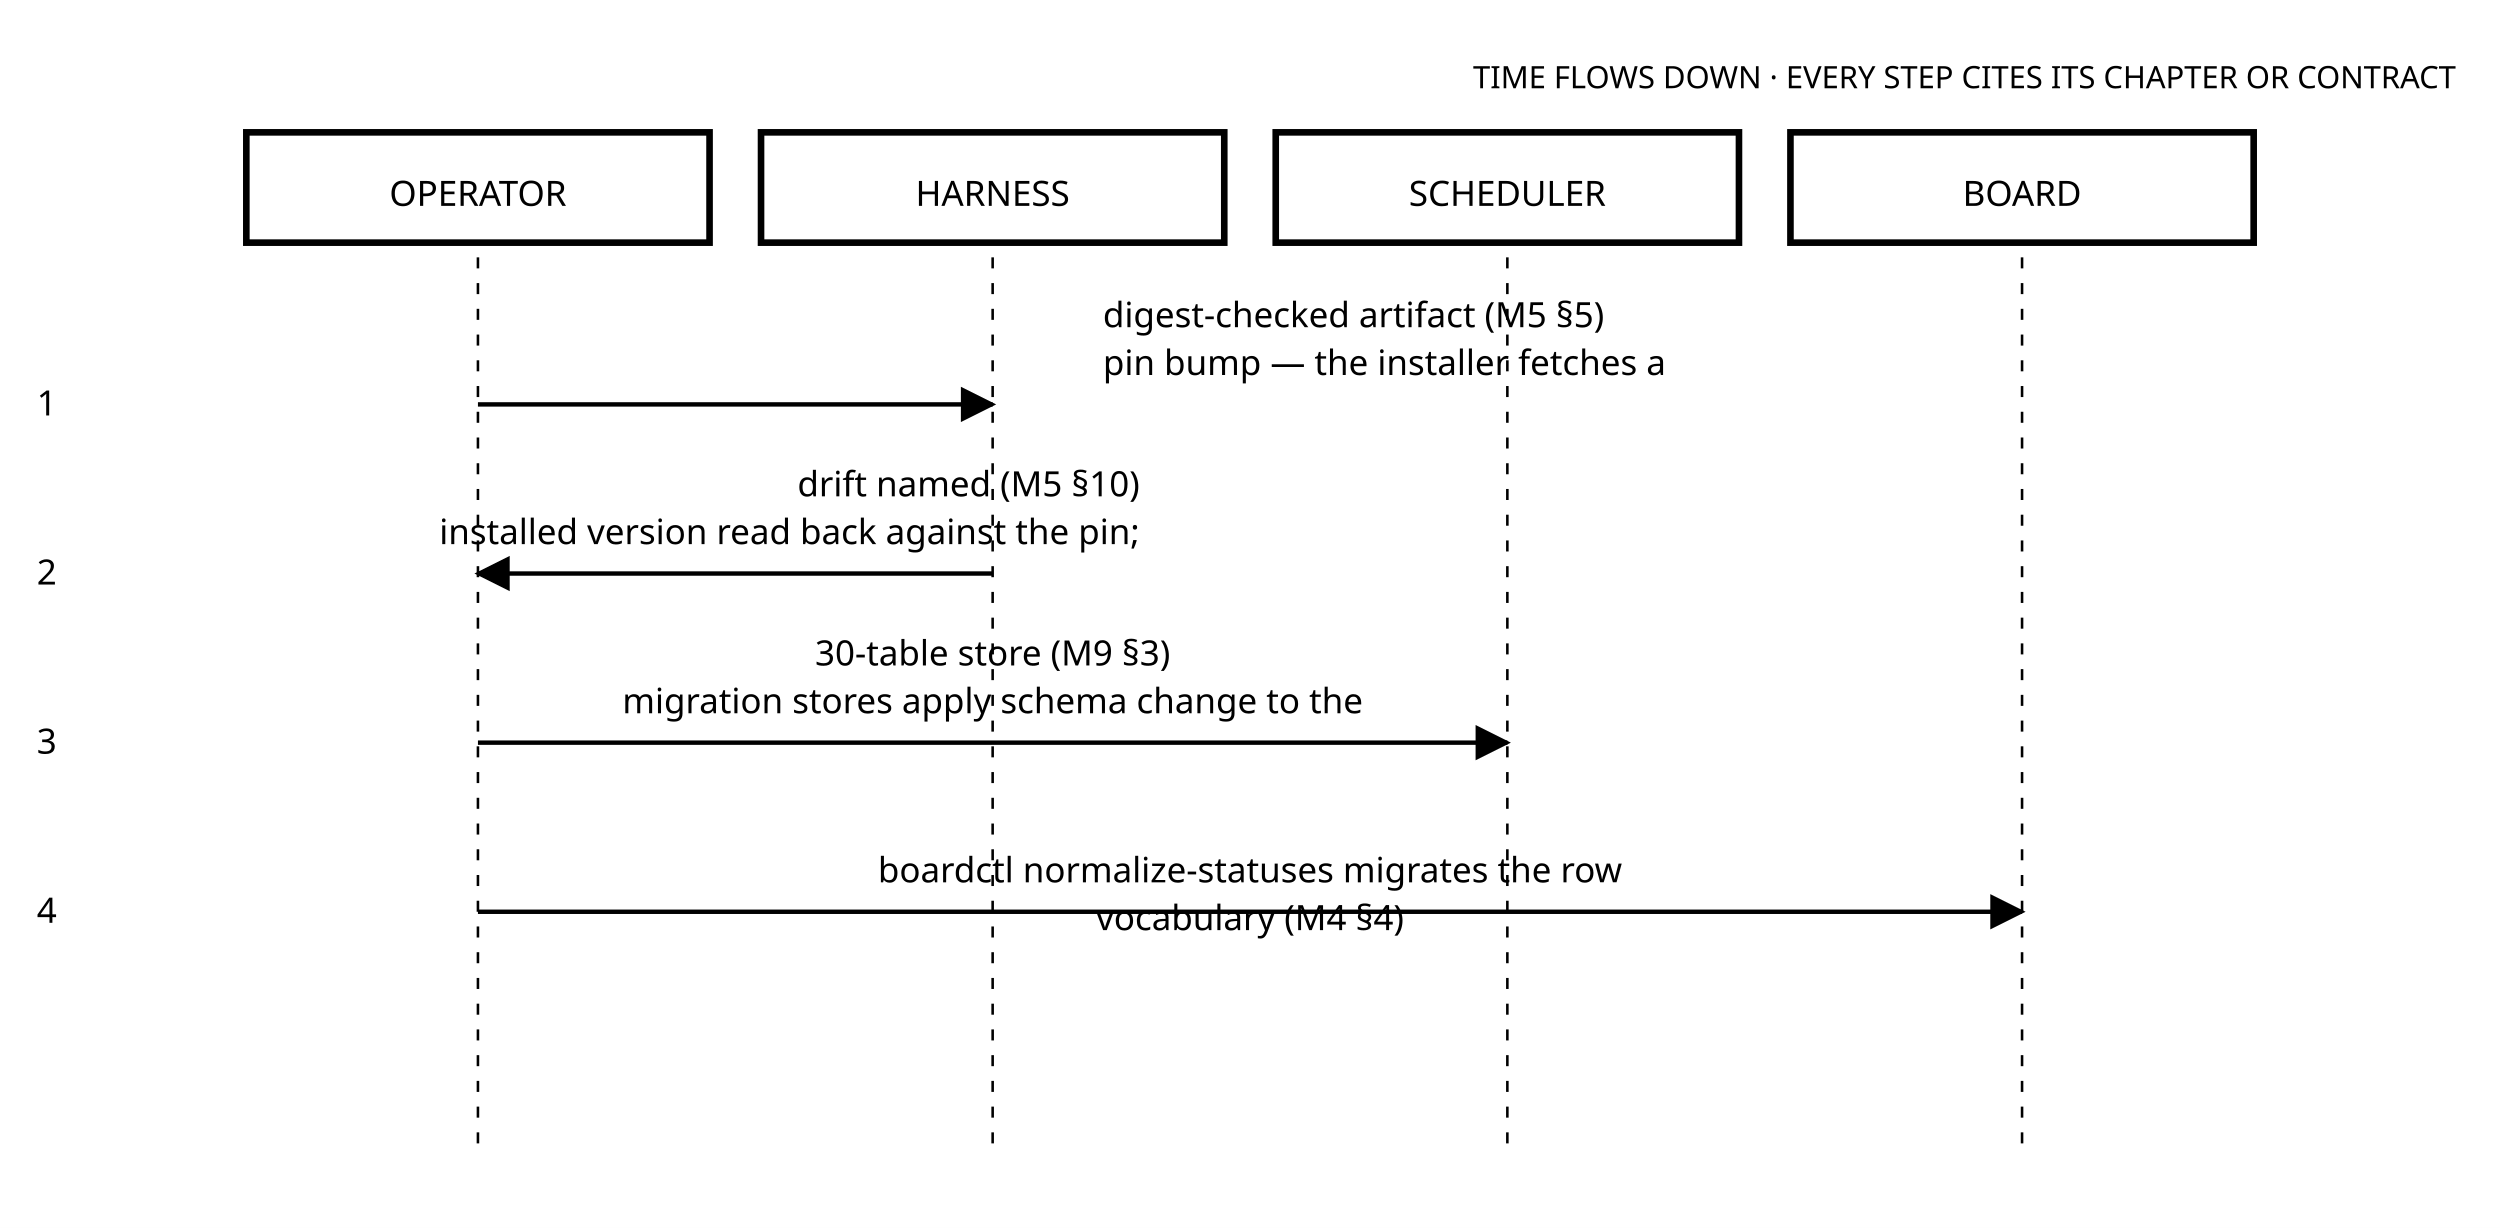
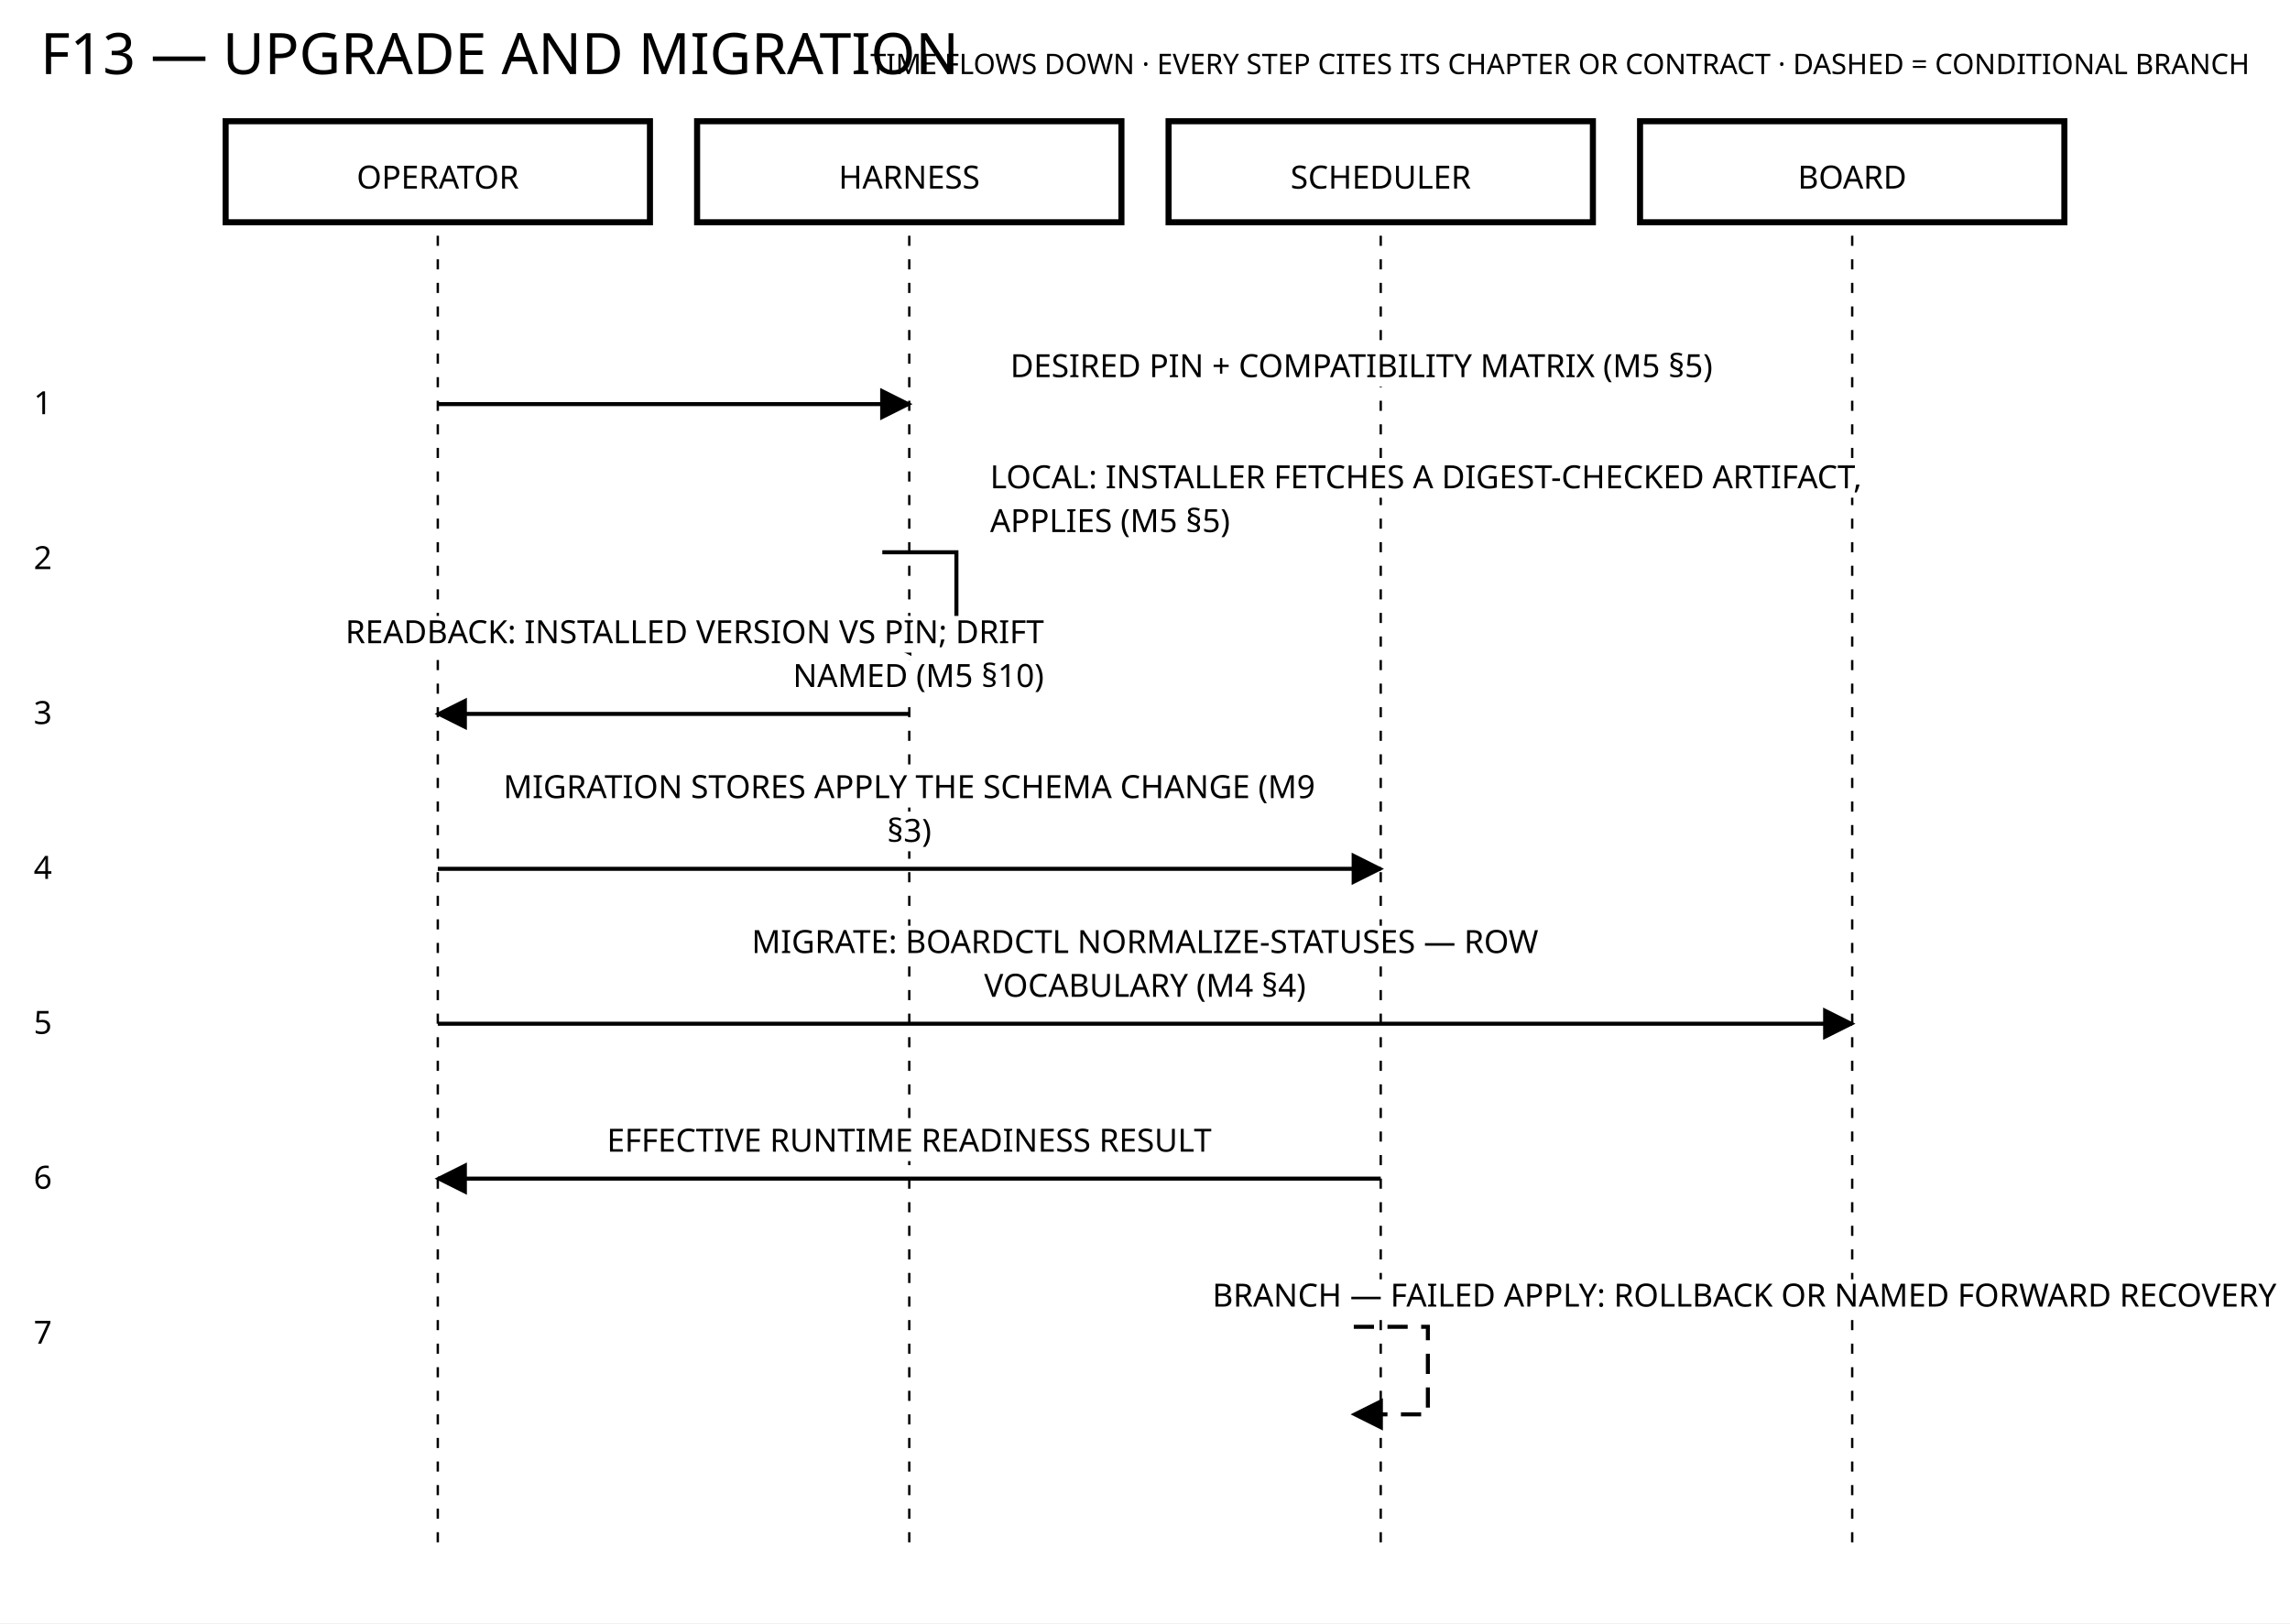
- <svg xmlns="http://www.w3.org/2000/svg" width="170.0mm" height="83.5mm" viewBox="0 0 680 334.0" preserveAspectRatio="xMidYMid meet">
-   <rect width="680" height="334.0" fill="#ffffff" />
+ <svg xmlns="http://www.w3.org/2000/svg" width="170.0mm" height="120.5mm" viewBox="0 0 680 482.0" preserveAspectRatio="xMidYMid meet">
+   <rect width="680" height="482.0" fill="#ffffff" />
  <defs>
    <marker id="ar" viewBox="0 0 10 10" refX="9" refY="5" markerWidth="8" markerHeight="8" orient="auto">
      <path d="M0,0 L10,5 L0,10 z" fill="#000000" />
    </marker>
  </defs>
  <g font-family="Routed Gothic Narrow, Routed Gothic, sans-serif">
-     <text x="668.0" y="24.0" font-size="8.40" fill="#000000" text-anchor="end">TIME FLOWS DOWN · EVERY STEP CITES ITS CHAPTER OR CONTRACT</text>
+     <text x="12.0" y="22.0" font-size="17.00" fill="#000000" text-anchor="start">F13 — UPGRADE AND MIGRATION</text>
+     <text x="668.0" y="22.0" font-size="8.40" fill="#000000" text-anchor="end">TIME FLOWS DOWN · EVERY STEP CITES ITS CHAPTER OR CONTRACT · DASHED = CONDITIONAL BRANCH</text>
    <rect x="67.0" y="36.0" width="126.0" height="30.0" fill="#ffffff" stroke="#000000" stroke-width="1.8" />
    <text x="130.0" y="56.0" font-size="9.50" fill="#000000" text-anchor="middle">OPERATOR</text>
-     <polyline points="130.0,70.0 130.0,314.0" fill="none" stroke="#000000" stroke-width="0.7" stroke-dasharray="3 4" />
+     <polyline points="130.0,70.0 130.0,462.0" fill="none" stroke="#000000" stroke-width="0.7" stroke-dasharray="3 4" />
    <rect x="207.0" y="36.0" width="126.0" height="30.0" fill="#ffffff" stroke="#000000" stroke-width="1.8" />
    <text x="270.0" y="56.0" font-size="9.50" fill="#000000" text-anchor="middle">HARNESS</text>
-     <polyline points="270.0,70.0 270.0,314.0" fill="none" stroke="#000000" stroke-width="0.7" stroke-dasharray="3 4" />
+     <polyline points="270.0,70.0 270.0,462.0" fill="none" stroke="#000000" stroke-width="0.7" stroke-dasharray="3 4" />
    <rect x="347.0" y="36.0" width="126.0" height="30.0" fill="#ffffff" stroke="#000000" stroke-width="1.8" />
    <text x="410.0" y="56.0" font-size="9.50" fill="#000000" text-anchor="middle">SCHEDULER</text>
-     <polyline points="410.0,70.0 410.0,314.0" fill="none" stroke="#000000" stroke-width="0.7" stroke-dasharray="3 4" />
+     <polyline points="410.0,70.0 410.0,462.0" fill="none" stroke="#000000" stroke-width="0.7" stroke-dasharray="3 4" />
    <rect x="487.0" y="36.0" width="126.0" height="30.0" fill="#ffffff" stroke="#000000" stroke-width="1.8" />
    <text x="550.0" y="56.0" font-size="9.50" fill="#000000" text-anchor="middle">BOARD</text>
-     <polyline points="550.0,70.0 550.0,314.0" fill="none" stroke="#000000" stroke-width="0.7" stroke-dasharray="3 4" />
-     <text x="10.0" y="113.0" font-size="9.50" fill="#000000" text-anchor="start">1</text>
-     <polyline points="130.0,110.0 270.0,110.0" fill="none" stroke="#000000" stroke-width="1.2" marker-end="url(#ar)" />
-     <text x="300.0" y="102.0" font-size="9.50" fill="#000000" text-anchor="start">pin bump — the installer fetches a</text>
-     <text x="300.0" y="89.0" font-size="9.50" fill="#000000" text-anchor="start">digest-checked artifact (M5 §5)</text>
-     <text x="10.0" y="159.0" font-size="9.50" fill="#000000" text-anchor="start">2</text>
-     <polyline points="270.0,156.0 130.0,156.0" fill="none" stroke="#000000" stroke-width="1.2" marker-end="url(#ar)" />
-     <text x="310.0" y="148.0" font-size="9.50" fill="#000000" text-anchor="end">installed version read back against the pin;</text>
-     <text x="310.0" y="135.0" font-size="9.50" fill="#000000" text-anchor="end">drift named (M5 §10)</text>
-     <text x="10.0" y="205.0" font-size="9.50" fill="#000000" text-anchor="start">3</text>
-     <polyline points="130.0,202.0 410.0,202.0" fill="none" stroke="#000000" stroke-width="1.2" marker-end="url(#ar)" />
-     <text x="270.0" y="194.0" font-size="9.50" fill="#000000" text-anchor="middle">migration stores apply schema change to the</text>
-     <text x="270.0" y="181.0" font-size="9.50" fill="#000000" text-anchor="middle">30-table store (M9 §3)</text>
-     <text x="10.0" y="251.0" font-size="9.50" fill="#000000" text-anchor="start">4</text>
-     <polyline points="130.0,248.0 550.0,248.0" fill="none" stroke="#000000" stroke-width="1.2" marker-end="url(#ar)" />
-     <text x="340.0" y="240.0" font-size="9.50" fill="#000000" text-anchor="middle">boardctl normalize-statuses migrates the row</text>
-     <text x="340.0" y="253.0" font-size="9.50" fill="#000000" text-anchor="middle">vocabulary (M4 §4)</text>
+     <polyline points="550.0,70.0 550.0,462.0" fill="none" stroke="#000000" stroke-width="0.7" stroke-dasharray="3 4" />
+     <text x="10.0" y="123.0" font-size="9.50" fill="#000000" text-anchor="start">1</text>
+     <polyline points="130.0,120.0 270.0,120.0" fill="none" stroke="#000000" stroke-width="1.2" marker-end="url(#ar)" />
+     <rect x="297.0" y="103.9" width="237.0" height="10.9" fill="#ffffff" />
+     <text x="300.0" y="112.0" font-size="9.50" fill="#000000" text-anchor="start">DESIRED PIN + COMPATIBILITY MATRIX (M5 §5)</text>
+     <text x="10.0" y="169.0" font-size="9.50" fill="#000000" text-anchor="start">2</text>
+     <polyline points="262.0,164.0 284.0,164.0 284.0,190.0 262.0,190.0" fill="none" stroke="#000000" stroke-width="1.2" marker-end="url(#ar)" />
+     <rect x="291.0" y="136.9" width="286.5" height="10.9" fill="#ffffff" />
+     <text x="294.0" y="145.0" font-size="9.50" fill="#000000" text-anchor="start">LOCAL: INSTALLER FETCHES A DIGEST-CHECKED ARTIFACT,</text>
+     <rect x="291.0" y="149.9" width="88.5" height="10.9" fill="#ffffff" />
+     <text x="294.0" y="158.0" font-size="9.50" fill="#000000" text-anchor="start">APPLIES (M5 §5)</text>
+     <text x="10.0" y="215.0" font-size="9.50" fill="#000000" text-anchor="start">3</text>
+     <polyline points="270.0,212.0 130.0,212.0" fill="none" stroke="#000000" stroke-width="1.2" marker-end="url(#ar)" />
+     <rect x="78.5" y="182.9" width="231.5" height="10.9" fill="#ffffff" />
+     <text x="310.0" y="191.0" font-size="9.50" fill="#000000" text-anchor="end">READBACK: INSTALLED VERSION VS PIN; DRIFT</text>
+     <rect x="227.0" y="195.9" width="83.0" height="10.9" fill="#ffffff" />
+     <text x="310.0" y="204.0" font-size="9.50" fill="#000000" text-anchor="end">NAMED (M5 §10)</text>
+     <text x="10.0" y="261.0" font-size="9.50" fill="#000000" text-anchor="start">4</text>
+     <polyline points="130.0,258.0 410.0,258.0" fill="none" stroke="#000000" stroke-width="1.2" marker-end="url(#ar)" />
+     <rect x="146.0" y="228.9" width="248.0" height="10.9" fill="#ffffff" />
+     <text x="270.0" y="237.0" font-size="9.50" fill="#000000" text-anchor="middle">MIGRATION STORES APPLY THE SCHEMA CHANGE (M9</text>
+     <rect x="258.8" y="241.9" width="22.5" height="10.9" fill="#ffffff" />
+     <text x="270.0" y="250.0" font-size="9.50" fill="#000000" text-anchor="middle">§3)</text>
+     <text x="10.0" y="307.0" font-size="9.50" fill="#000000" text-anchor="start">5</text>
+     <polyline points="130.0,304.0 550.0,304.0" fill="none" stroke="#000000" stroke-width="1.2" marker-end="url(#ar)" />
+     <rect x="221.5" y="274.9" width="237.0" height="10.9" fill="#ffffff" />
+     <text x="340.0" y="283.0" font-size="9.50" fill="#000000" text-anchor="middle">MIGRATE: BOARDCTL NORMALIZE-STATUSES — ROW</text>
+     <rect x="287.5" y="287.9" width="105.0" height="10.9" fill="#ffffff" />
+     <text x="340.0" y="296.0" font-size="9.50" fill="#000000" text-anchor="middle">VOCABULARY (M4 §4)</text>
+     <text x="10.0" y="353.0" font-size="9.50" fill="#000000" text-anchor="start">6</text>
+     <polyline points="410.0,350.0 130.0,350.0" fill="none" stroke="#000000" stroke-width="1.2" marker-end="url(#ar)" />
+     <rect x="173.5" y="333.9" width="193.0" height="10.9" fill="#ffffff" />
+     <text x="270.0" y="342.0" font-size="9.50" fill="#000000" text-anchor="middle">EFFECTIVE RUNTIME READINESS RESULT</text>
+     <text x="10.0" y="399.0" font-size="9.50" fill="#000000" text-anchor="start">7</text>
+     <polyline points="402.0,394.0 424.0,394.0 424.0,420.0 402.0,420.0" fill="none" stroke="#000000" stroke-width="1.2" stroke-dasharray="6 4" marker-end="url(#ar)" />
+     <rect x="357.0" y="379.9" width="319.5" height="10.9" fill="#ffffff" />
+     <text x="360.0" y="388.0" font-size="9.50" fill="#000000" text-anchor="start">BRANCH — FAILED APPLY: ROLLBACK OR NAMED FORWARD RECOVERY</text>
  </g>
</svg>
